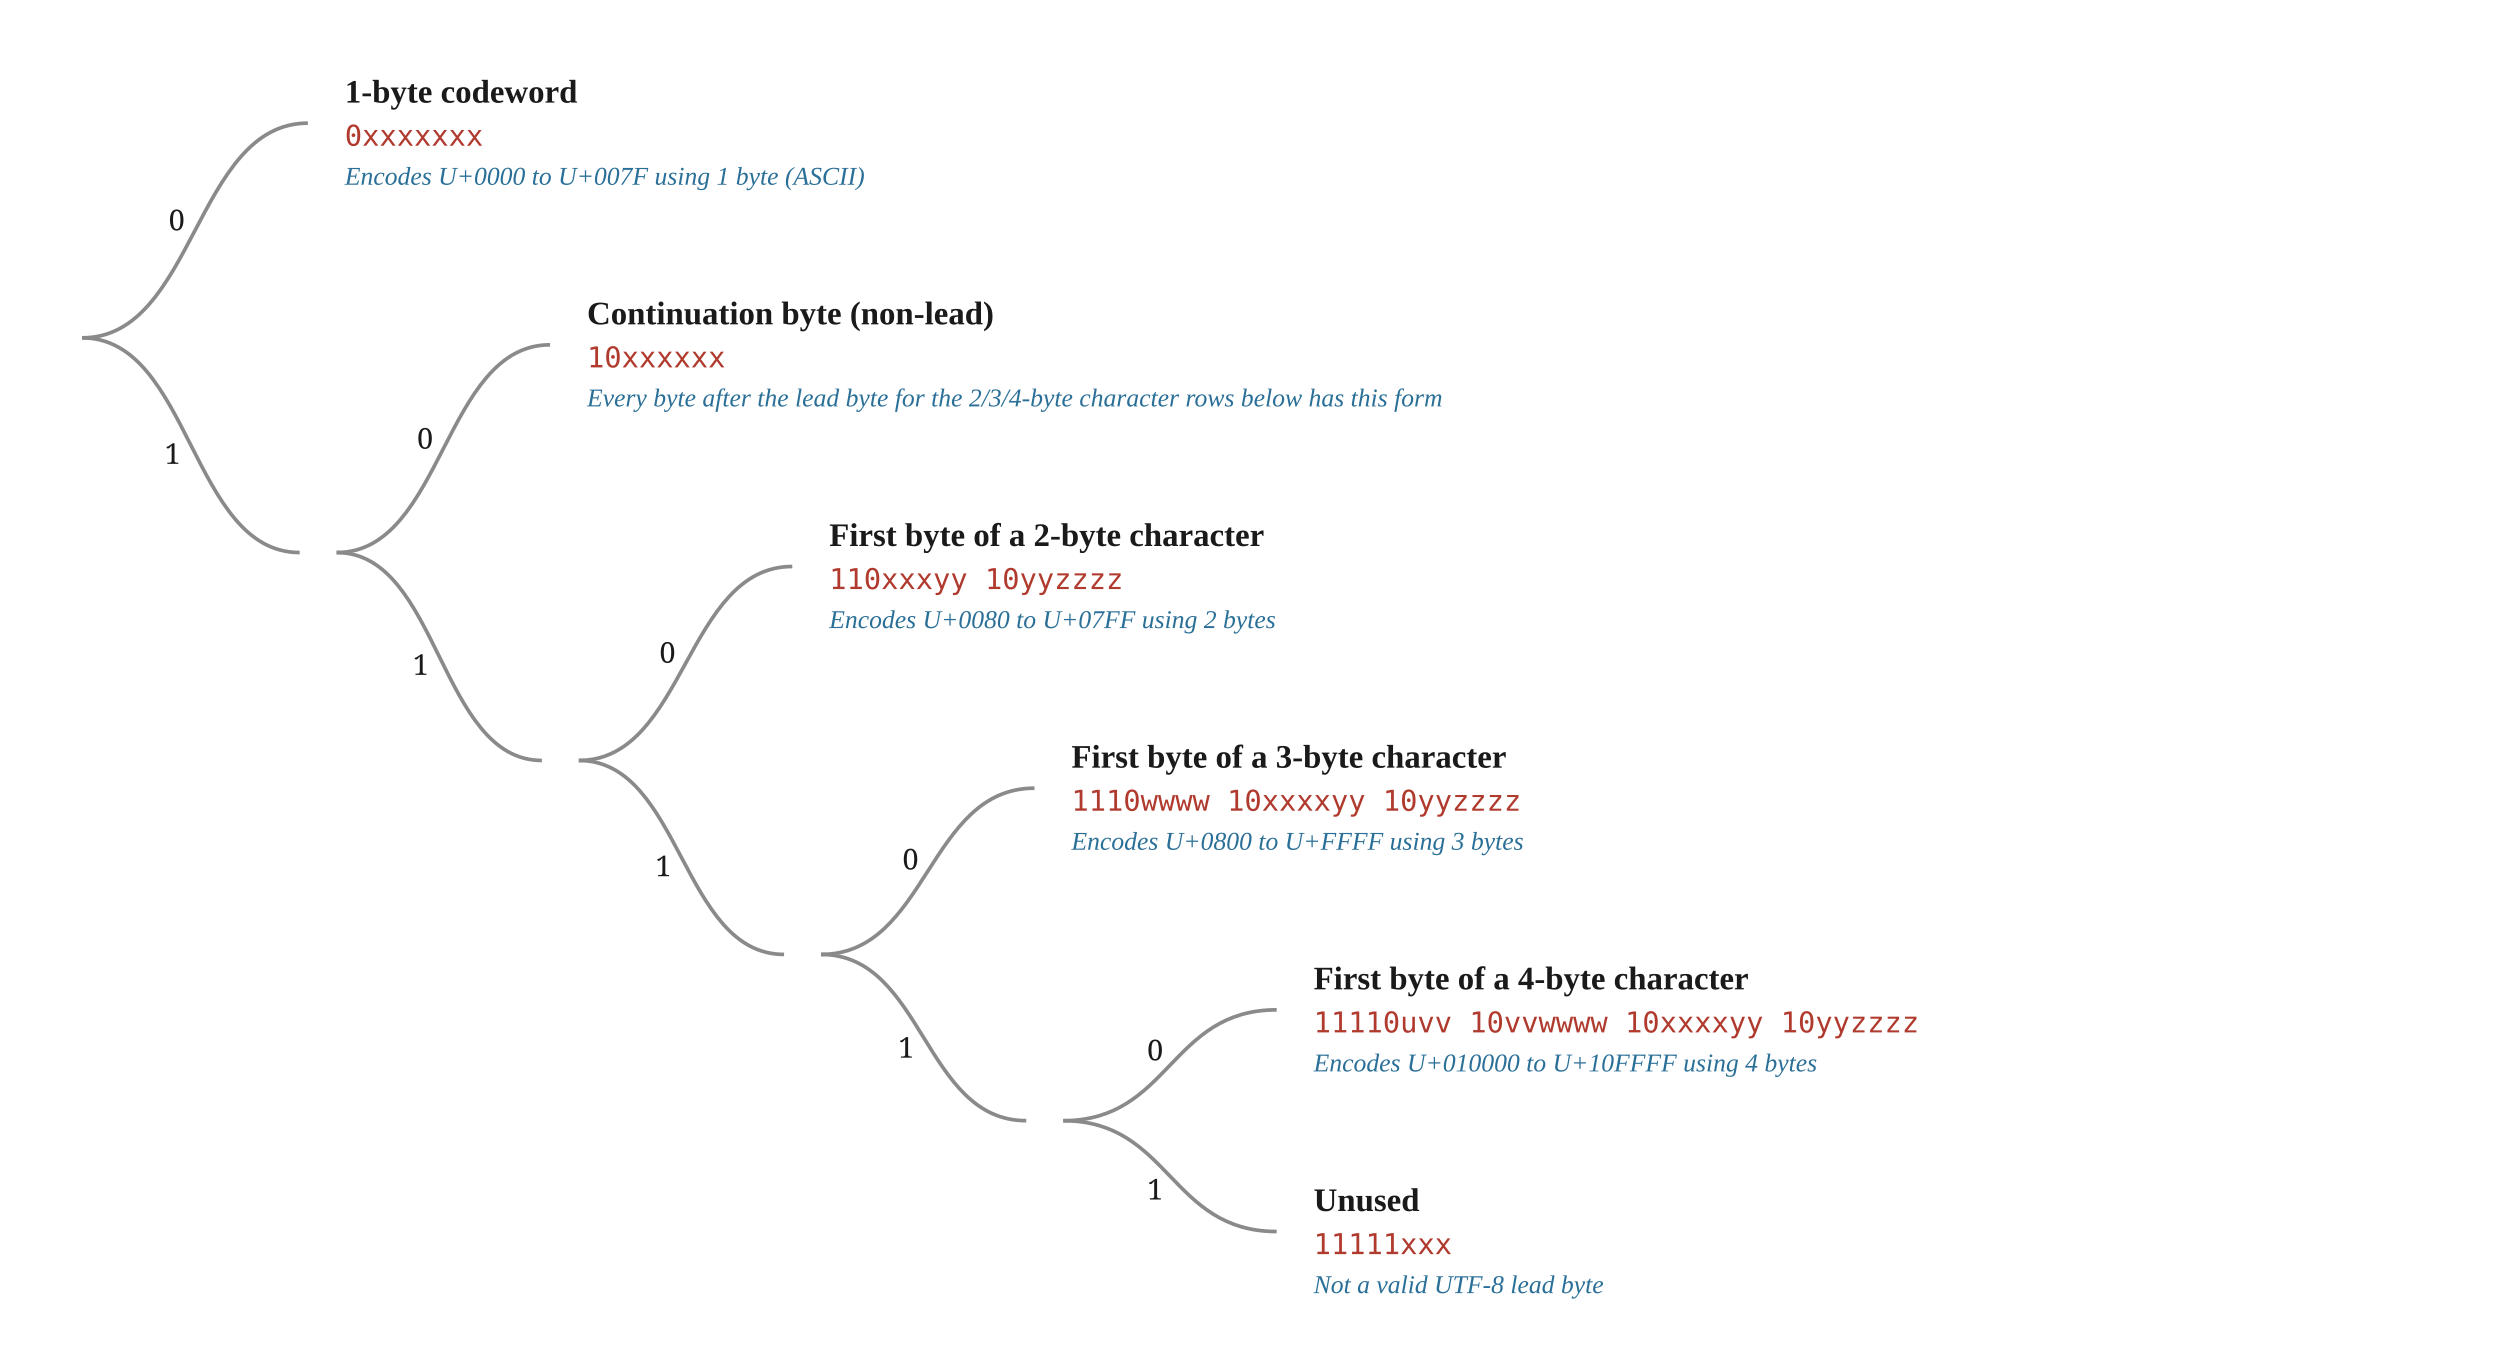
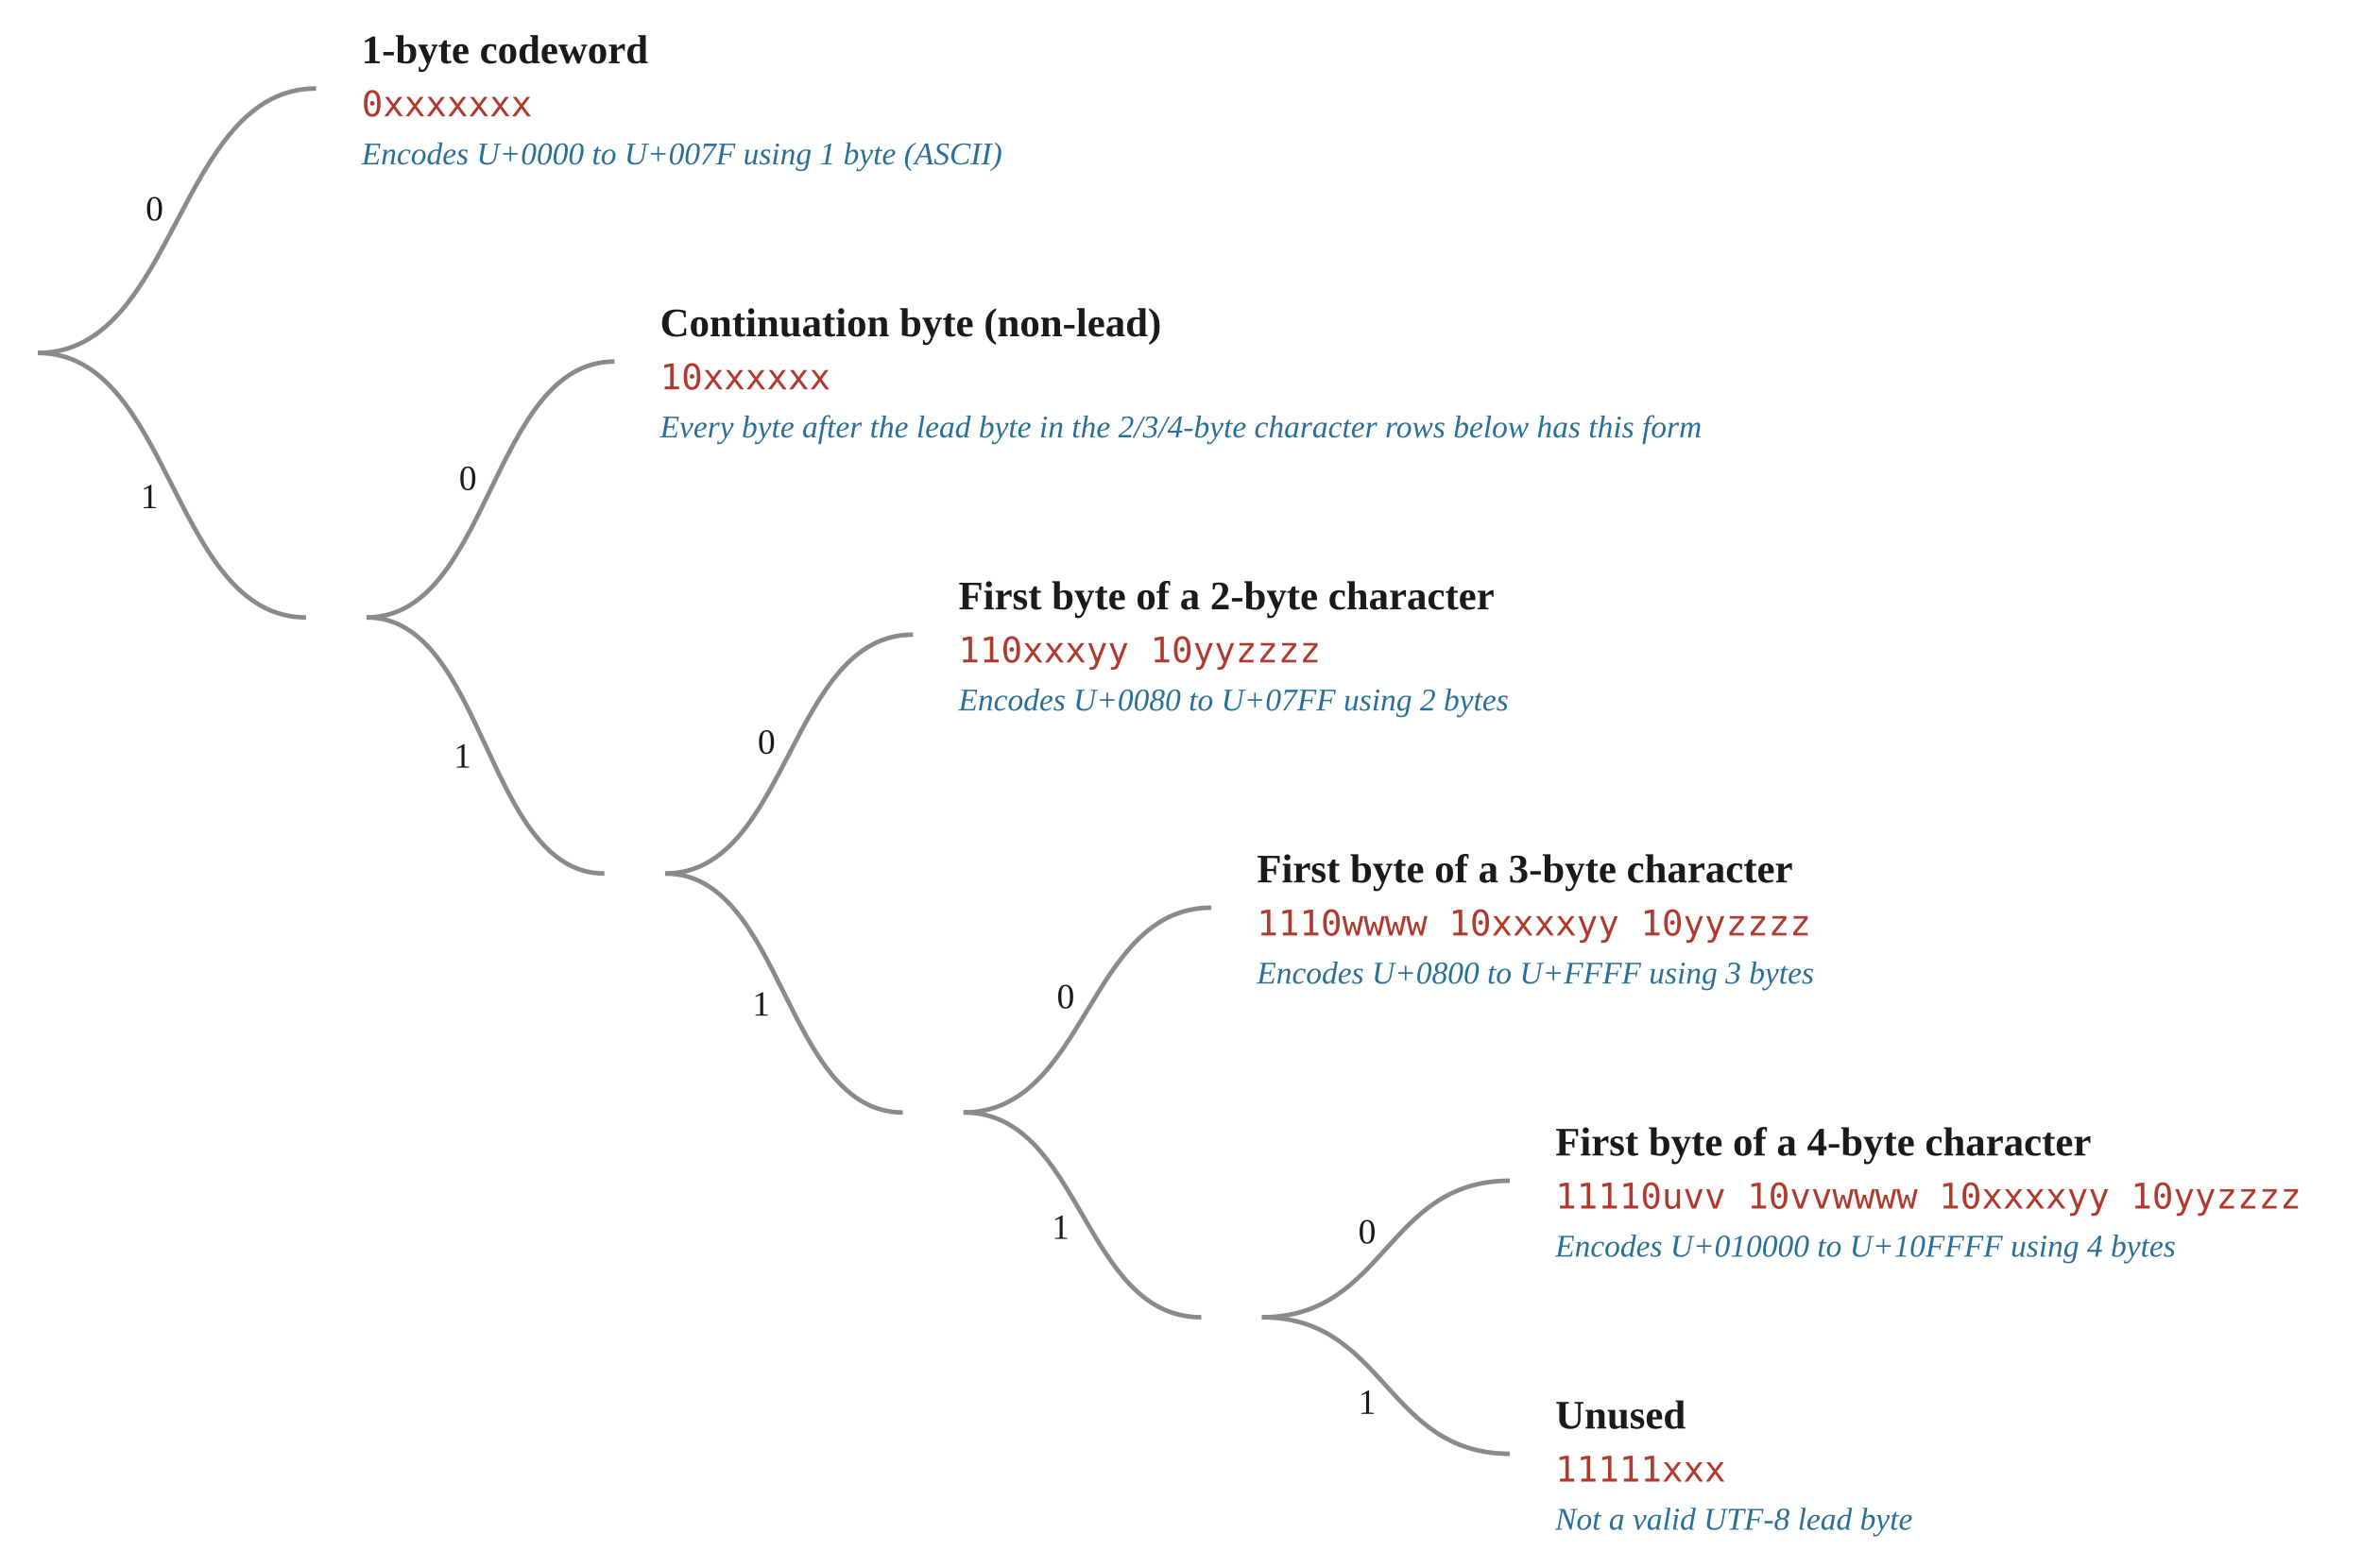
- <svg xmlns="http://www.w3.org/2000/svg" viewBox="0 0 1218 660" width="1218" height="660" font-family="Georgia, 'Times New Roman', serif">
+ <svg xmlns="http://www.w3.org/2000/svg" viewBox="25 25 934 620" width="934" height="620" font-family="Georgia, 'Times New Roman', serif">
  <path d="M40.0,164.6 C95.0,164.6 95.0,60.0 150.0,60.0" stroke="#8a8a8a" stroke-width="1.8" fill="none" />
-   <text x="86.1" y="112.2" font-size="14" fill="#1a1a1a" text-anchor="middle" font-family="Georgia, serif">0</text>
  <path d="M40.0,164.6 C93.0,164.6 93.0,269.2 146.0,269.2" stroke="#8a8a8a" stroke-width="1.8" fill="none" />
-   <text x="84.1" y="226.0" font-size="14" fill="#1a1a1a" text-anchor="middle" font-family="Georgia, serif">1</text>
-   <path d="M164.0,269.2 C216.0,269.2 216.0,168.0 268.0,168.0" stroke="#8a8a8a" stroke-width="1.8" fill="none" />
-   <text x="207.1" y="218.6" font-size="14" fill="#1a1a1a" text-anchor="middle" font-family="Georgia, serif">0</text>
-   <path d="M164.0,269.2 C214.0,269.2 214.0,370.5 264.0,370.5" stroke="#8a8a8a" stroke-width="1.8" fill="none" />
-   <text x="205.0" y="328.8" font-size="14" fill="#1a1a1a" text-anchor="middle" font-family="Georgia, serif">1</text>
-   <path d="M282.0,370.5 C334.0,370.5 334.0,276.0 386.0,276.0" stroke="#8a8a8a" stroke-width="1.8" fill="none" />
-   <text x="325.2" y="322.9" font-size="14" fill="#1a1a1a" text-anchor="middle" font-family="Georgia, serif">0</text>
-   <path d="M282.0,370.5 C332.0,370.5 332.0,465.0 382.0,465.0" stroke="#8a8a8a" stroke-width="1.8" fill="none" />
-   <text x="323.2" y="426.9" font-size="14" fill="#1a1a1a" text-anchor="middle" font-family="Georgia, serif">1</text>
-   <path d="M400.0,465.0 C452.0,465.0 452.0,384.0 504.0,384.0" stroke="#8a8a8a" stroke-width="1.8" fill="none" />
-   <text x="443.6" y="423.6" font-size="14" fill="#1a1a1a" text-anchor="middle" font-family="Georgia, serif">0</text>
-   <path d="M400.0,465.0 C450.0,465.0 450.0,546.0 500.0,546.0" stroke="#8a8a8a" stroke-width="1.8" fill="none" />
-   <text x="441.5" y="515.3" font-size="14" fill="#1a1a1a" text-anchor="middle" font-family="Georgia, serif">1</text>
-   <path d="M518.0,546.0 C570.0,546.0 570.0,492.0 622.0,492.0" stroke="#8a8a8a" stroke-width="1.8" fill="none" />
-   <text x="562.8" y="516.6" font-size="14" fill="#1a1a1a" text-anchor="middle" font-family="Georgia, serif">0</text>
-   <path d="M518.0,546.0 C570.0,546.0 570.0,600.0 622.0,600.0" stroke="#8a8a8a" stroke-width="1.8" fill="none" />
-   <text x="562.8" y="584.4" font-size="14" fill="#1a1a1a" text-anchor="middle" font-family="Georgia, serif">1</text>
+   <path d="M170.0,269.2 C219.0,269.2 219.0,168.0 268.0,168.0" stroke="#8a8a8a" stroke-width="1.8" fill="none" />
+   <path d="M170.0,269.2 C217.0,269.2 217.0,370.5 264.0,370.5" stroke="#8a8a8a" stroke-width="1.8" fill="none" />
+   <path d="M288.0,370.5 C337.0,370.5 337.0,276.0 386.0,276.0" stroke="#8a8a8a" stroke-width="1.8" fill="none" />
+   <path d="M288.0,370.5 C335.0,370.5 335.0,465.0 382.0,465.0" stroke="#8a8a8a" stroke-width="1.8" fill="none" />
+   <path d="M406.0,465.0 C455.0,465.0 455.0,384.0 504.0,384.0" stroke="#8a8a8a" stroke-width="1.8" fill="none" />
+   <path d="M406.0,465.0 C453.0,465.0 453.0,546.0 500.0,546.0" stroke="#8a8a8a" stroke-width="1.8" fill="none" />
+   <path d="M524.0,546.0 C573.0,546.0 573.0,492.0 622.0,492.0" stroke="#8a8a8a" stroke-width="1.8" fill="none" />
+   <path d="M524.0,546.0 C573.0,546.0 573.0,600.0 622.0,600.0" stroke="#8a8a8a" stroke-width="1.8" fill="none" />
  <g>
+     <text x="86.1" y="112.2" font-size="14" fill="#1a1a1a" text-anchor="middle">0</text>
    <text x="168.0" y="50.0" font-size="16" font-weight="bold" fill="#1a1a1a">1-byte codeword</text>
    <text x="168.0" y="71.0" font-size="14" fill="#b03a2e" font-family="Consolas,Menlo,monospace">0xxxxxxx</text>
    <text x="168.0" y="90.0" font-size="12.5" fill="#2a6f97" font-style="italic">Encodes U+0000 to U+007F using 1 byte (ASCII)</text>
+     <text x="84.1" y="226.0" font-size="14" fill="#1a1a1a" text-anchor="middle">1</text>
+     <text x="210.0" y="218.8" font-size="14" fill="#1a1a1a" text-anchor="middle">0</text>
    <text x="286.0" y="158.0" font-size="16" font-weight="bold" fill="#1a1a1a">Continuation byte (non-lead)</text>
    <text x="286.0" y="179.0" font-size="14" fill="#b03a2e" font-family="Consolas,Menlo,monospace">10xxxxxx</text>
-     <text x="286.0" y="198.0" font-size="12.5" fill="#2a6f97" font-style="italic">Every byte after the lead byte for the 2/3/4-byte character rows below has this form</text>
+     <text x="286.0" y="198.0" font-size="12.5" fill="#2a6f97" font-style="italic">Every byte after the lead byte in the 2/3/4-byte character rows below has this form</text>
+     <text x="207.9" y="328.6" font-size="14" fill="#1a1a1a" text-anchor="middle">1</text>
+     <text x="328.1" y="323.1" font-size="14" fill="#1a1a1a" text-anchor="middle">0</text>
    <text x="404.0" y="266.0" font-size="16" font-weight="bold" fill="#1a1a1a">First byte of a 2-byte character</text>
    <text x="404.0" y="287.0" font-size="14" fill="#b03a2e" font-family="Consolas,Menlo,monospace">110xxxyy 10yyzzzz</text>
    <text x="404.0" y="306.0" font-size="12.5" fill="#2a6f97" font-style="italic">Encodes U+0080 to U+07FF using 2 bytes</text>
+     <text x="326.0" y="426.7" font-size="14" fill="#1a1a1a" text-anchor="middle">1</text>
+     <text x="446.4" y="423.8" font-size="14" fill="#1a1a1a" text-anchor="middle">0</text>
    <text x="522.0" y="374.0" font-size="16" font-weight="bold" fill="#1a1a1a">First byte of a 3-byte character</text>
    <text x="522.0" y="395.0" font-size="14" fill="#b03a2e" font-family="Consolas,Menlo,monospace">1110wwww 10xxxxyy 10yyzzzz</text>
    <text x="522.0" y="414.0" font-size="12.5" fill="#2a6f97" font-style="italic">Encodes U+0800 to U+FFFF using 3 bytes</text>
+     <text x="444.4" y="515.0" font-size="14" fill="#1a1a1a" text-anchor="middle">1</text>
+     <text x="565.6" y="516.8" font-size="14" fill="#1a1a1a" text-anchor="middle">0</text>
    <text x="640.0" y="482.0" font-size="16" font-weight="bold" fill="#1a1a1a">First byte of a 4-byte character</text>
    <text x="640.0" y="503.0" font-size="14" fill="#b03a2e" font-family="Consolas,Menlo,monospace">11110uvv 10vvwwww 10xxxxyy 10yyzzzz</text>
    <text x="640.0" y="522.0" font-size="12.5" fill="#2a6f97" font-style="italic">Encodes U+010000 to U+10FFFF using 4 bytes</text>
+     <text x="565.6" y="584.2" font-size="14" fill="#1a1a1a" text-anchor="middle">1</text>
    <text x="640.0" y="590.0" font-size="16" font-weight="bold" fill="#1a1a1a">Unused</text>
    <text x="640.0" y="611.0" font-size="14" fill="#b03a2e" font-family="Consolas,Menlo,monospace">11111xxx</text>
    <text x="640.0" y="630.0" font-size="12.5" fill="#2a6f97" font-style="italic">Not a valid UTF-8 lead byte</text>
  </g>
</svg>
